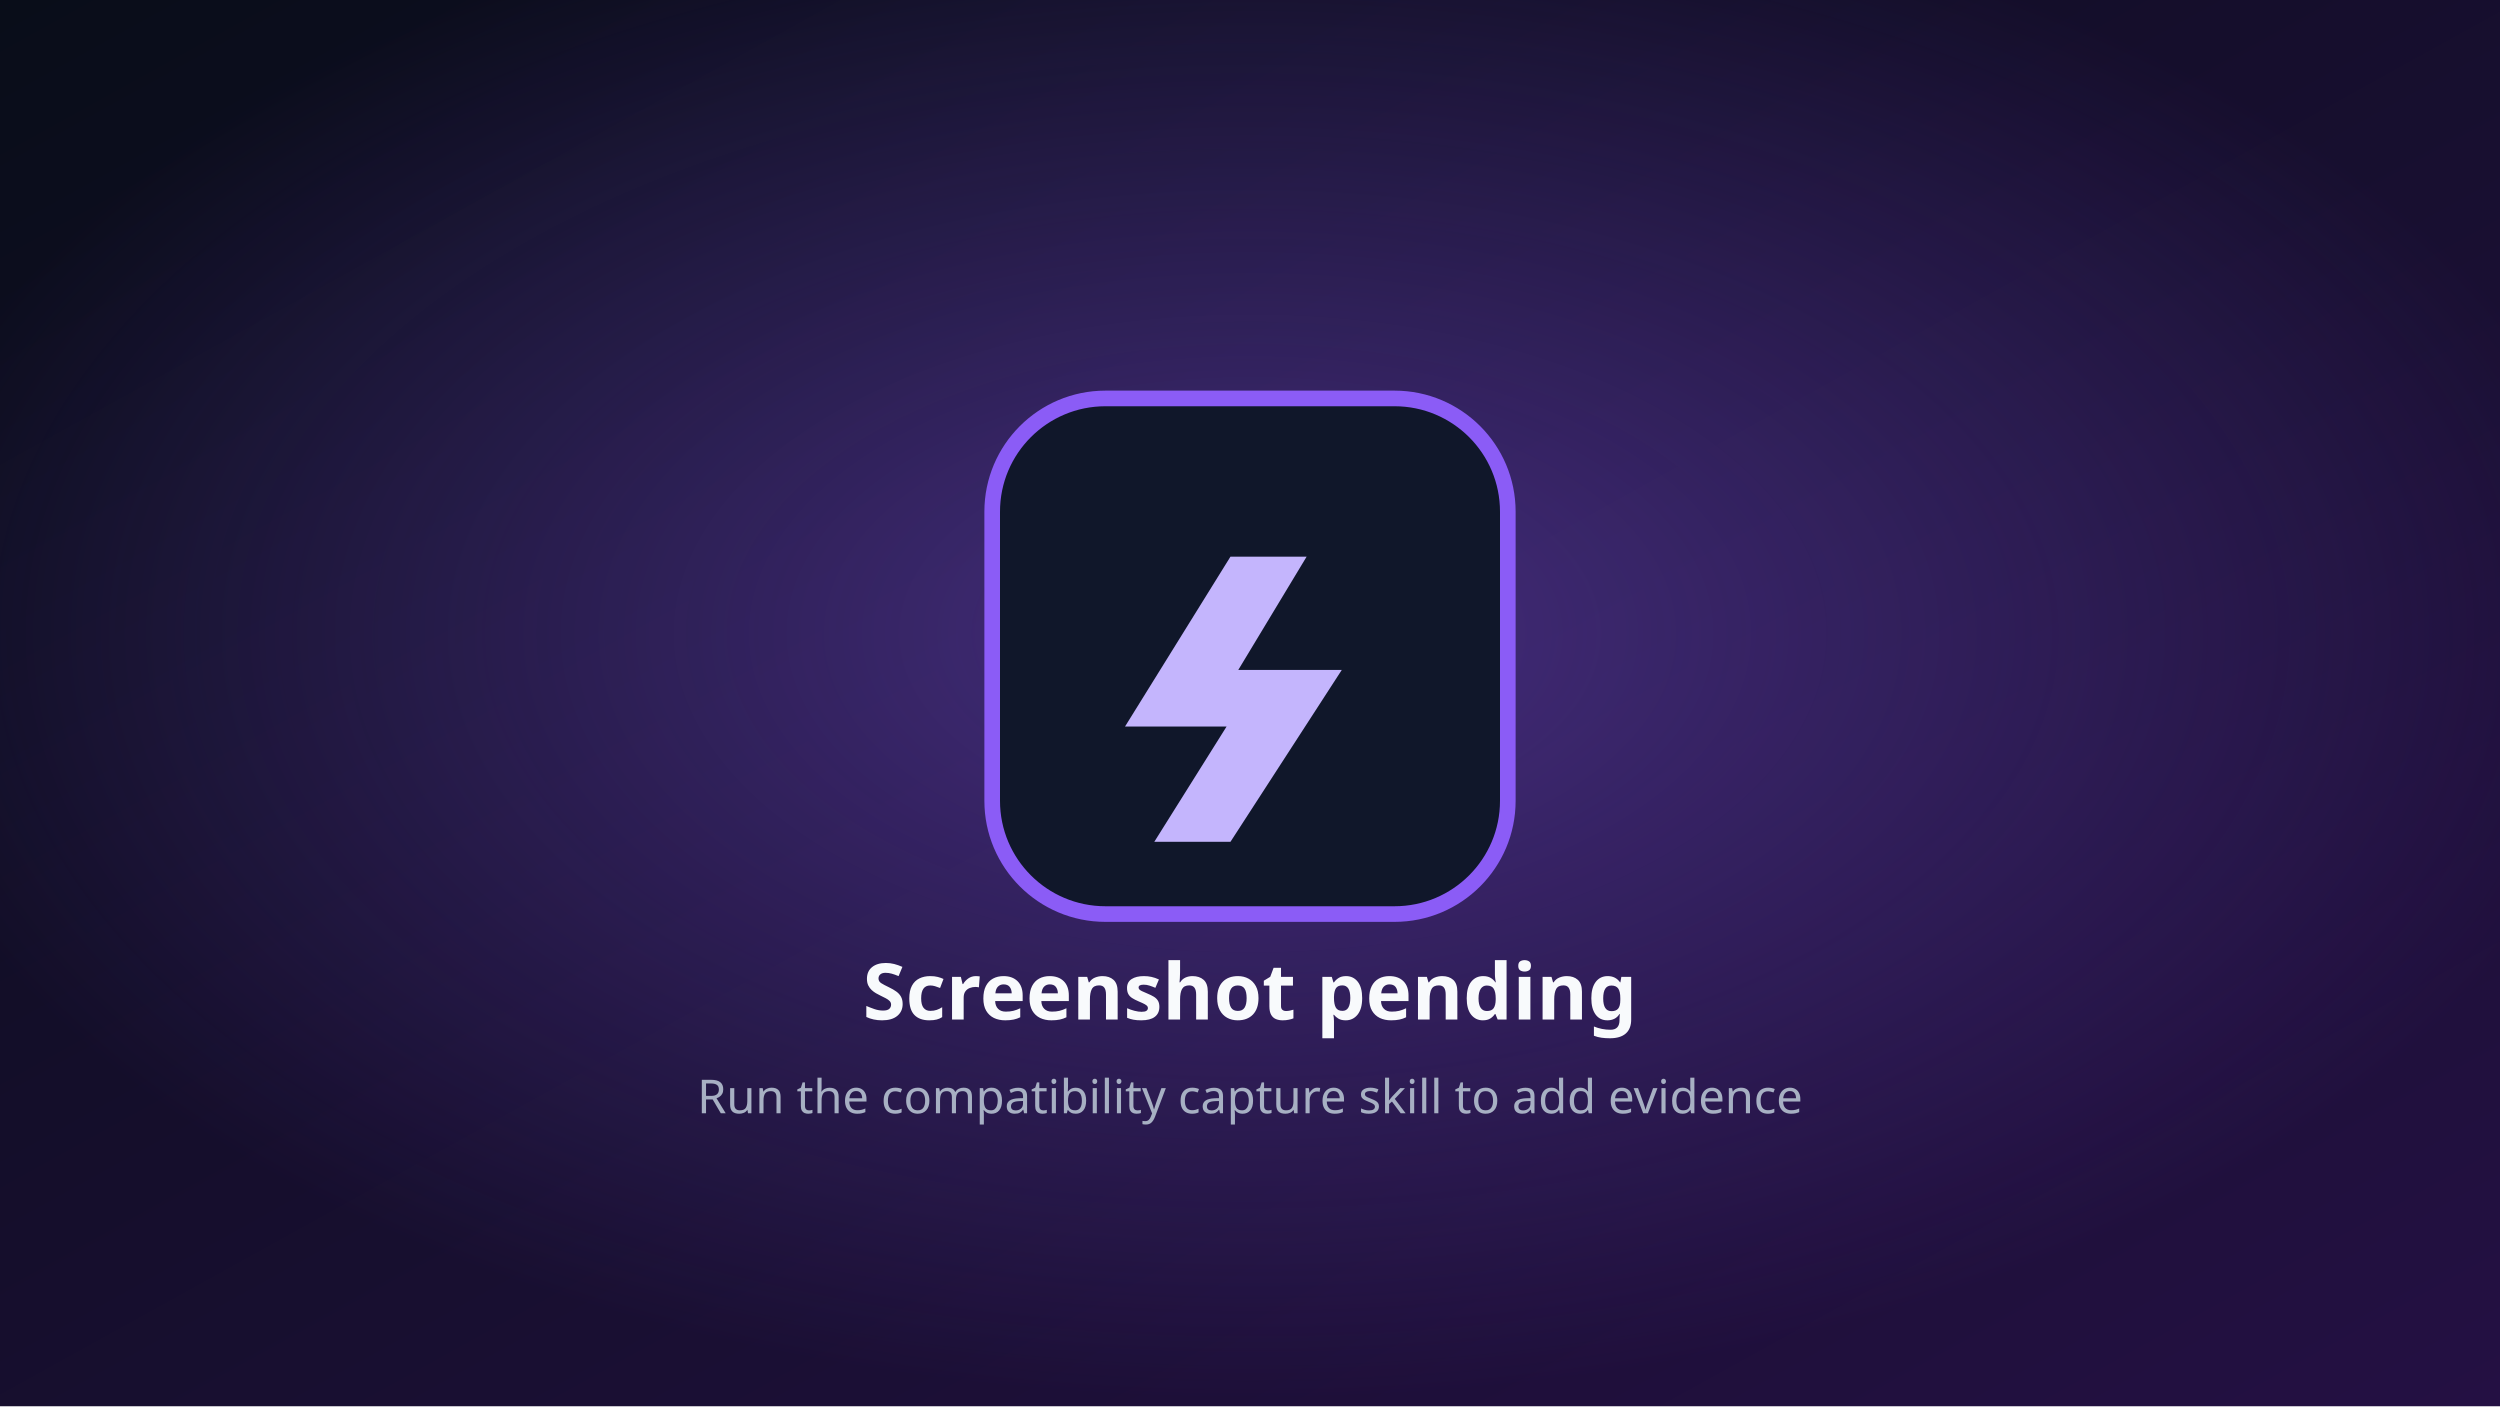
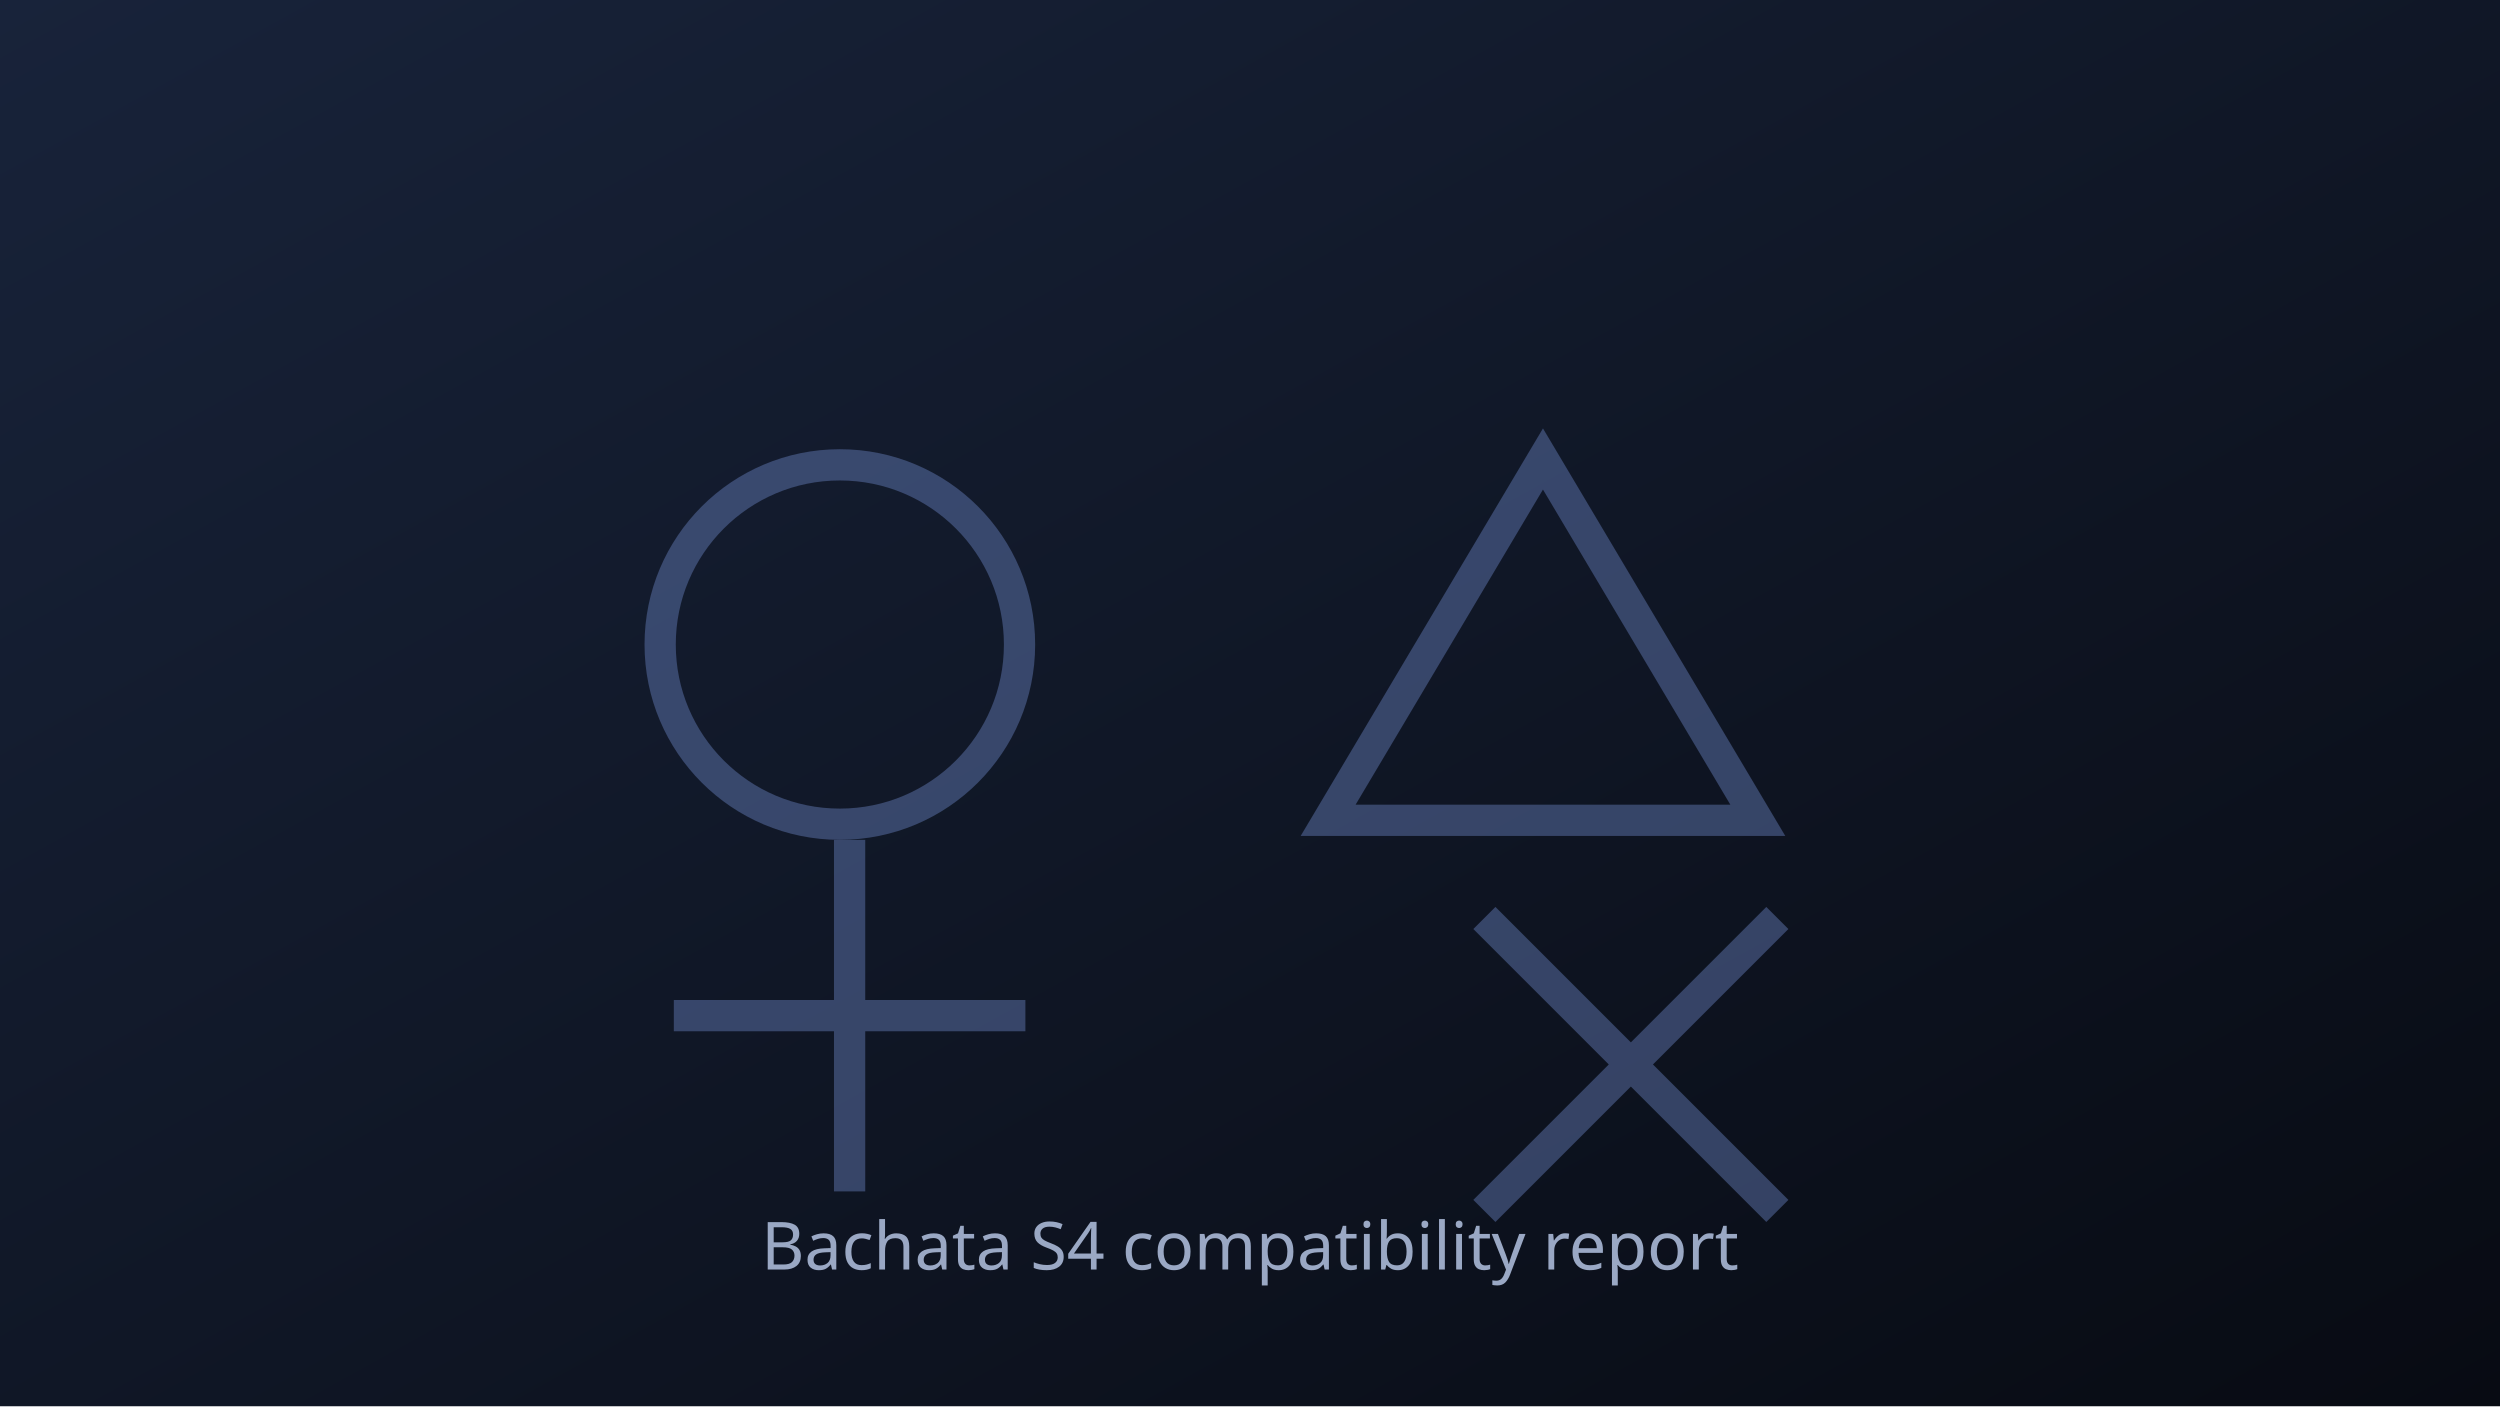
- <svg xmlns="http://www.w3.org/2000/svg" width="1280" height="720" viewBox="0 0 1280 720" role="img" aria-labelledby="title desc">
+ <svg xmlns="http://www.w3.org/2000/svg" viewBox="0 0 1280 720" role="img" aria-label="No screenshot available">
  <defs>
-     <linearGradient id="bg" x1="0" y1="0" x2="1" y2="1">
-       <stop offset="0" stop-color="#090d19" />
-       <stop offset="1" stop-color="#241043" />
+     <linearGradient id="g" x1="0" y1="0" x2="1" y2="1">
+       <stop stop-color="#18233a" />
+       <stop offset="1" stop-color="#080b13" />
    </linearGradient>
-     <radialGradient id="glow" cx="50%" cy="45%" r="55%">
-       <stop offset="0" stop-color="#8b5cf6" stop-opacity=".4" />
-       <stop offset="1" stop-color="#8b5cf6" stop-opacity="0" />
-     </radialGradient>
  </defs>
-   <rect width="1280" height="720" fill="url(#bg)" />
-   <rect width="1280" height="720" fill="url(#glow)" />
-   <g transform="translate(508 204)">
-     <rect x="0" y="0" width="264" height="264" rx="58" fill="#10172a" stroke="#8b5cf6" stroke-width="8" />
-     <path d="M68 168l54-87h39l-35 58h53l-57 88h-39l37-59z" fill="#c4b5fd" />
+   <rect width="1280" height="720" fill="url(#g)" />
+   <g fill="none" stroke="#6d87c9" stroke-width="16" opacity=".42">
+     <circle cx="430" cy="330" r="92" />
+     <path d="M790 235 900 420H680Z" />
+     <path d="M345 520h180M435 430v180M760 470l150 150M910 470 760 620" />
  </g>
-   <text x="640" y="522" text-anchor="middle" fill="#f8fafc" font-family="system-ui, sans-serif" font-size="40" font-weight="700">Screenshot pending</text>
-   <text x="640" y="570" text-anchor="middle" fill="#a7b0c3" font-family="system-ui, sans-serif" font-size="24">Run the compatibility capture skill to add evidence</text>
+   <text x="640" y="650" text-anchor="middle" fill="#9aa8c4" font-family="system-ui,sans-serif" font-size="34">Bachata S4 compatibility report</text>
</svg>
